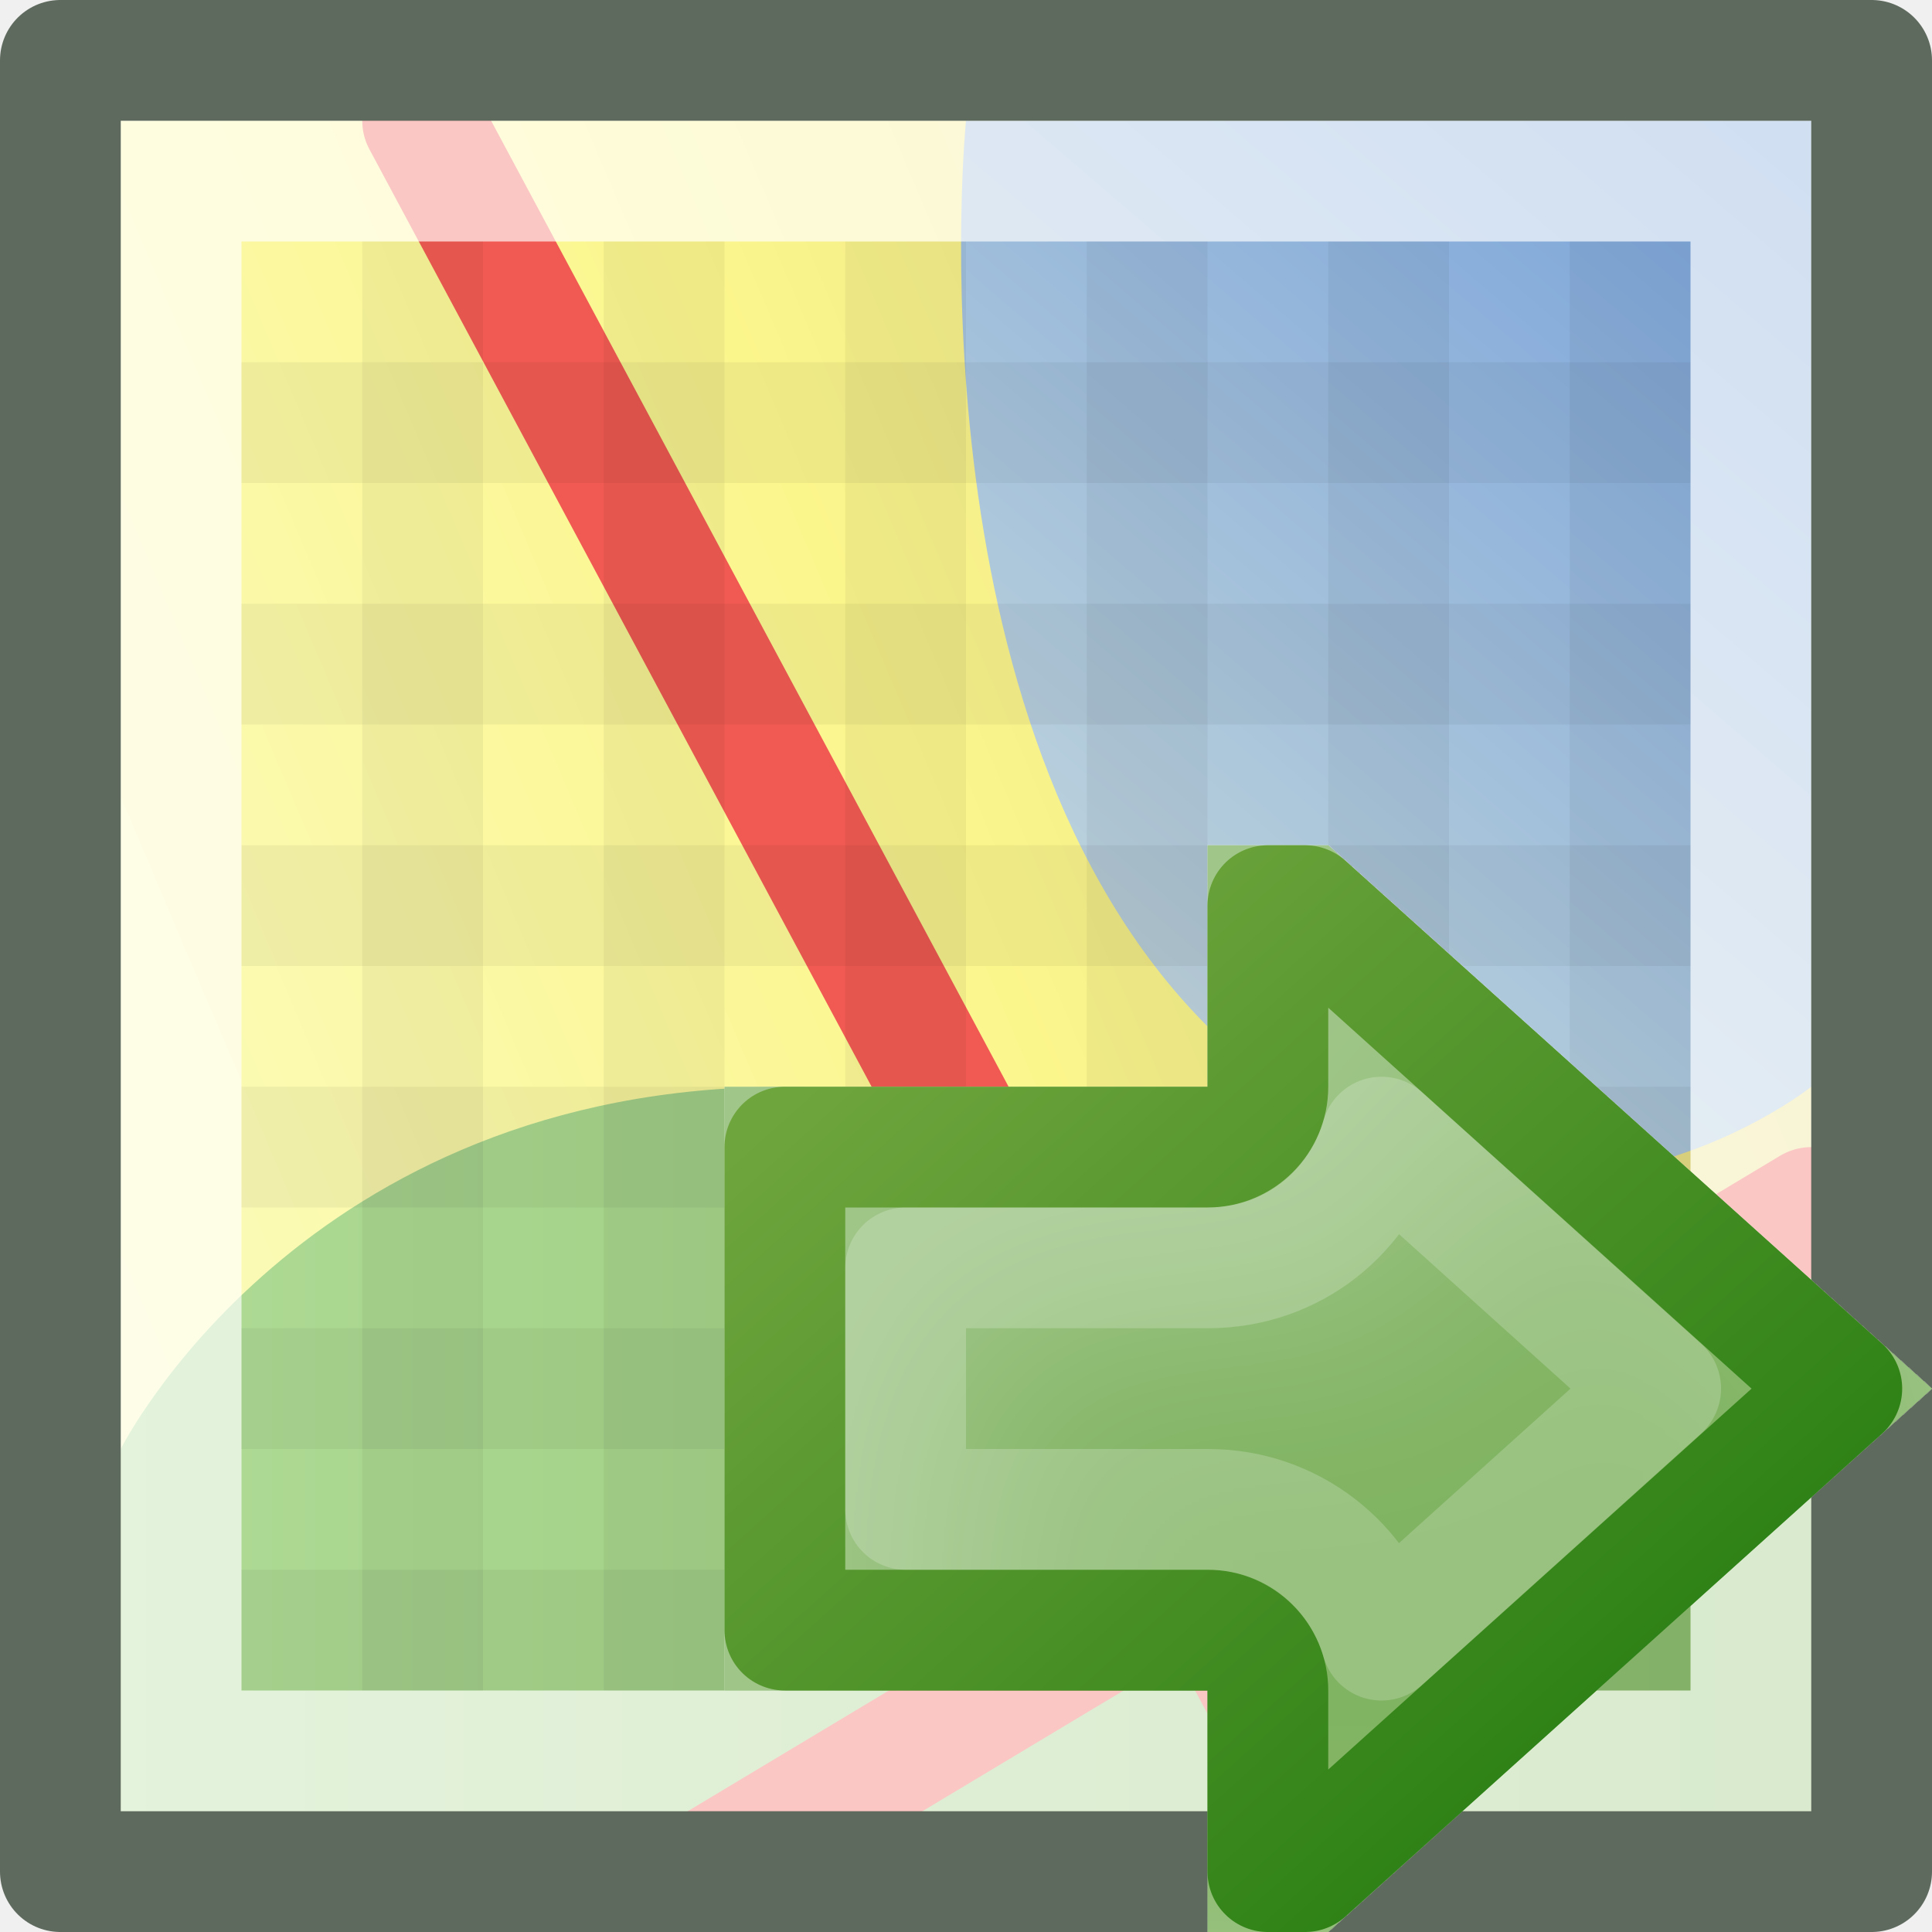
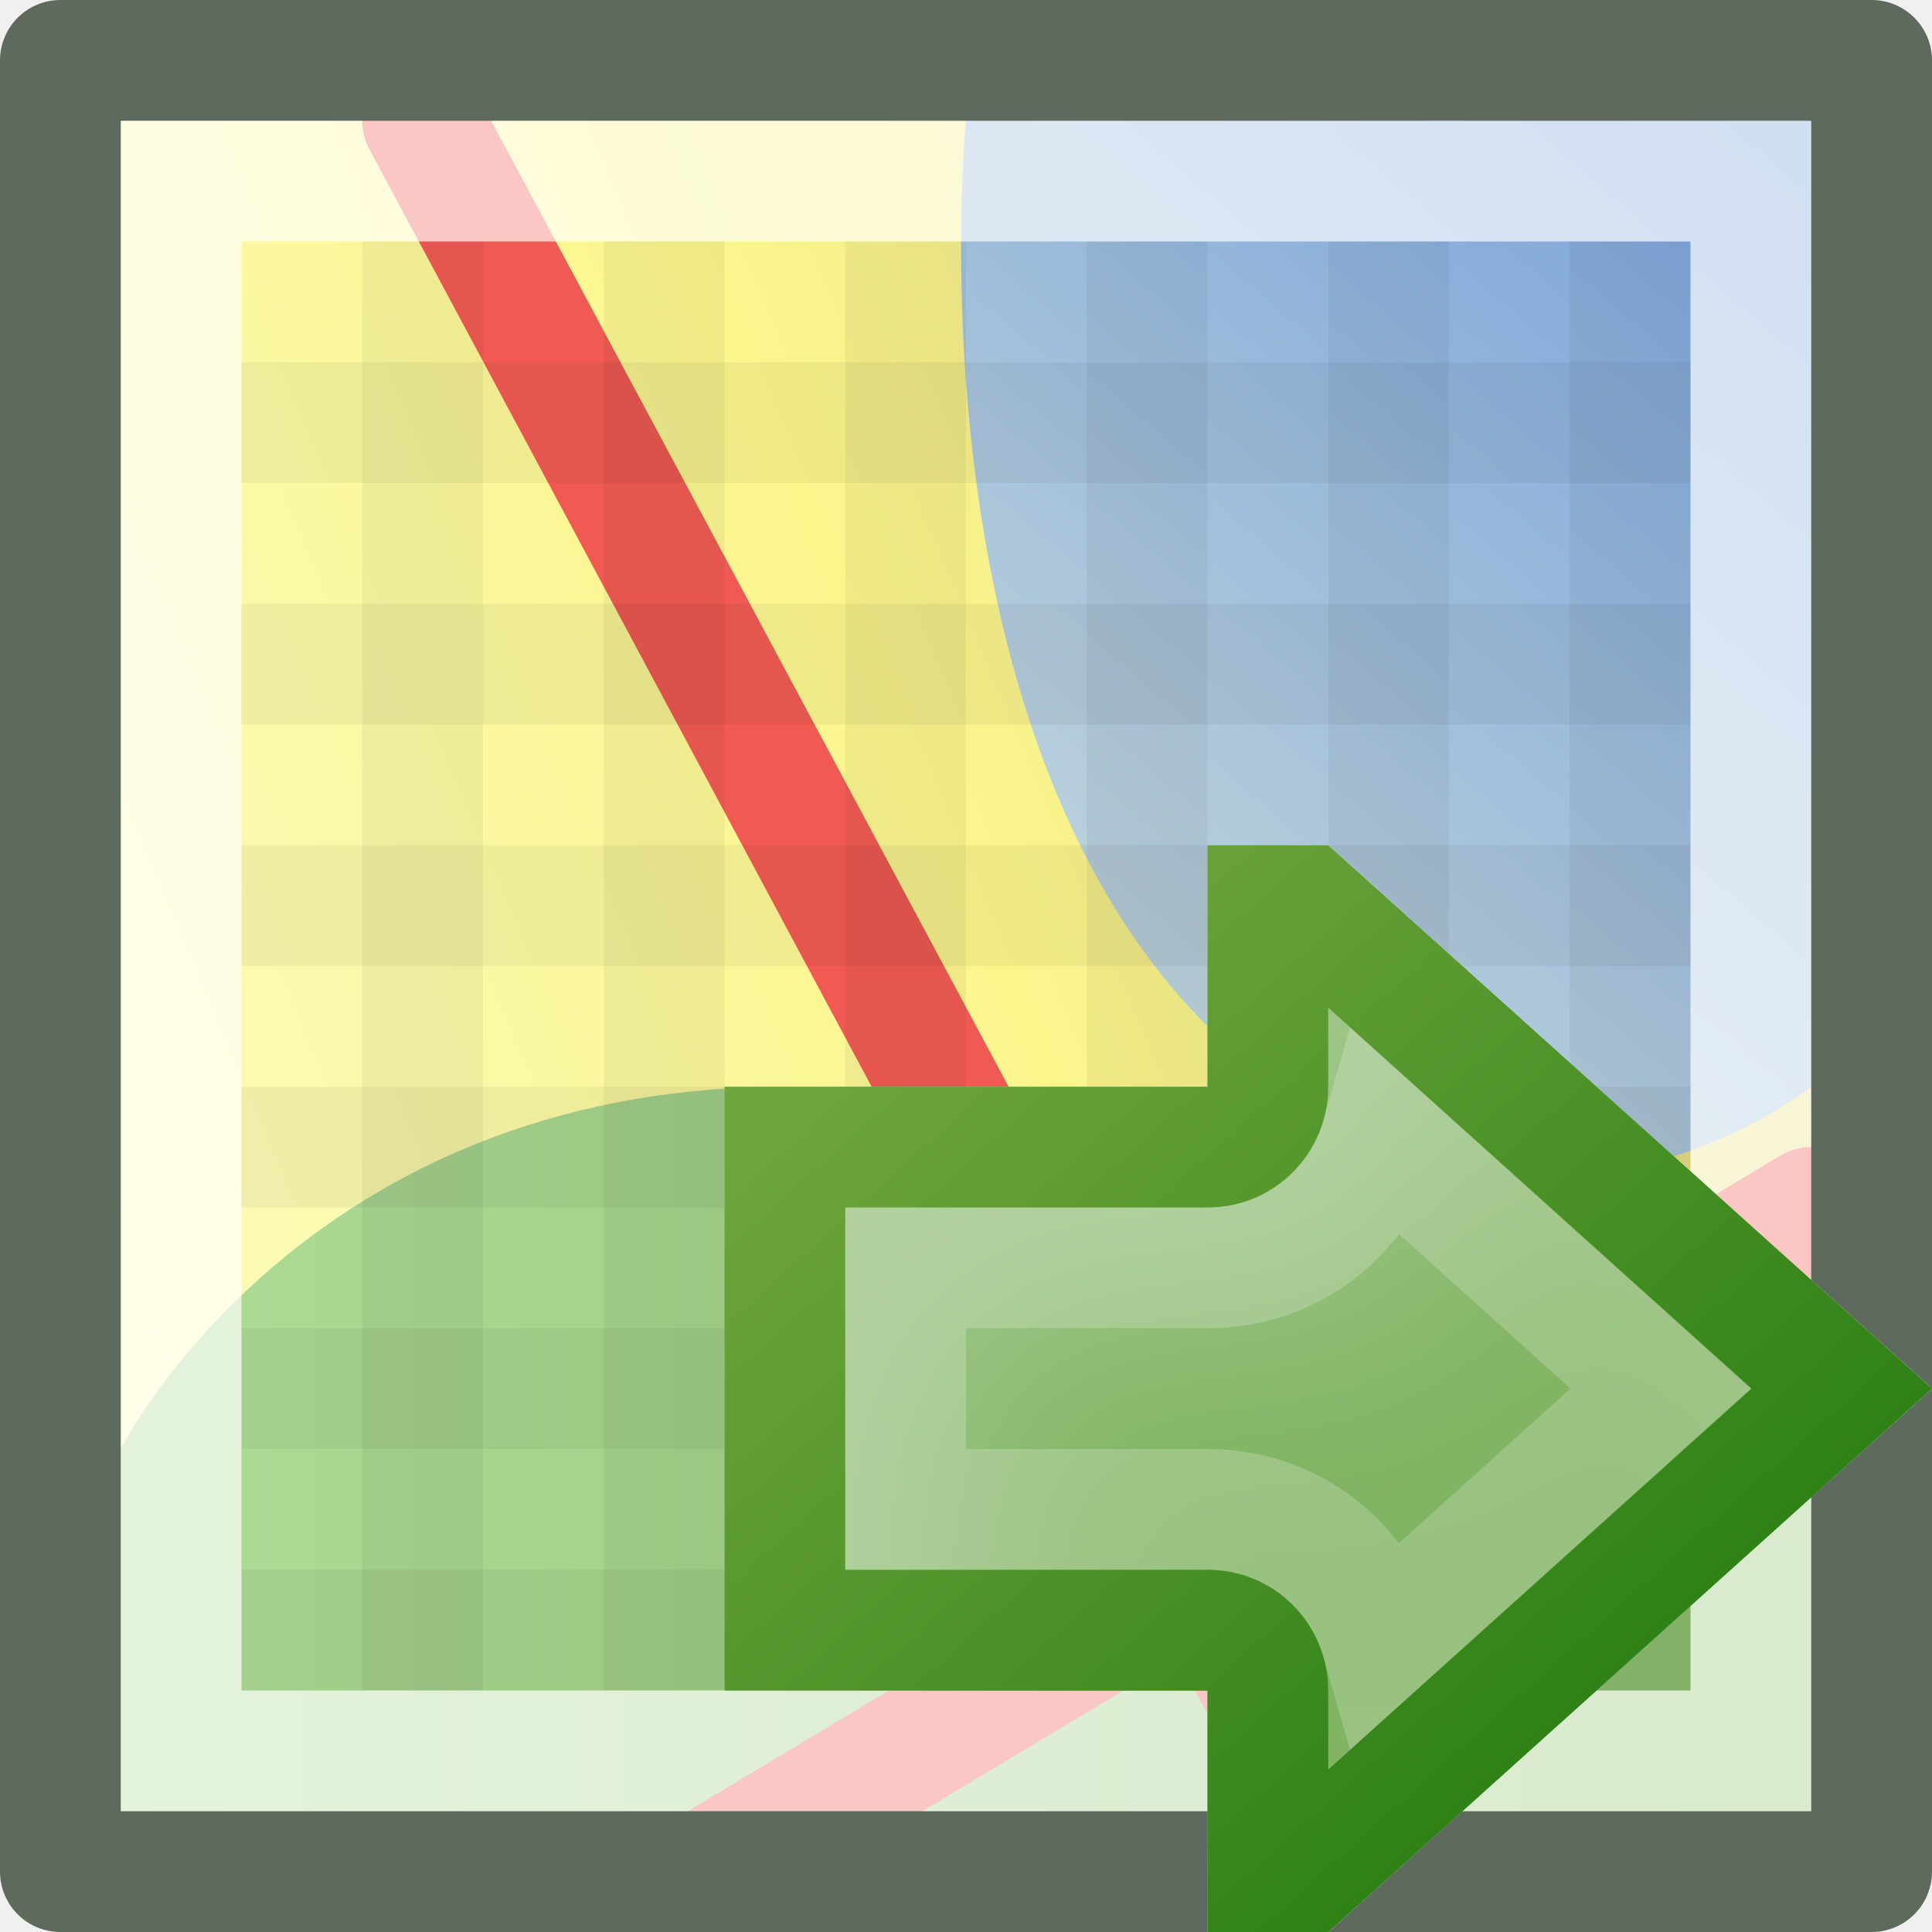
<svg xmlns="http://www.w3.org/2000/svg" width="16" height="16" viewBox="0 0 16 16" fill="none">
  <g clip-path="url(#clip0_444_7034)">
    <mask id="mask0_444_7034" style="mask-type:alpha" maskUnits="userSpaceOnUse" x="1" y="1" width="14" height="14">
      <rect x="1" y="1" width="14" height="14" fill="#D9D9D9" />
    </mask>
    <g mask="url(#mask0_444_7034)">
      <rect x="1" y="1" width="14" height="14" fill="url(#paint0_linear_444_7034)" />
      <path d="M6.5 9C2.5 9 1 12 1 12V15H15V10C10 15 10.5 9 6.5 9Z" fill="url(#paint1_linear_444_7034)" />
      <path d="M15 9C15 9 12.5 11 10 8.5C7.5 6 8 1 8 1H15V9Z" fill="url(#paint2_linear_444_7034)" />
      <path d="M3.5 1L11 15" stroke="#F05A52" stroke-linecap="round" />
      <path d="M15 10L5 16" stroke="#F05A52" stroke-linecap="round" />
    </g>
    <rect x="1.5" y="1.5" width="13" height="13" stroke="white" stroke-opacity="0.66" />
    <rect x="0.5" y="0.5" width="15" height="15" stroke="#5F6A5E" stroke-linejoin="round" />
    <path d="M3 2H4V14H3V2Z" fill="black" fill-opacity="0.05" />
    <path d="M5 2H6V14H5V2Z" fill="black" fill-opacity="0.05" />
    <path d="M7 2H8V14H7V2Z" fill="black" fill-opacity="0.05" />
    <path d="M9 2H10V14H9V2Z" fill="black" fill-opacity="0.05" />
    <path d="M11 2H12V14H11V2Z" fill="black" fill-opacity="0.05" />
    <path d="M13 2H14V14H13V2Z" fill="black" fill-opacity="0.05" />
    <path d="M14 3L14 4L2 4L2 3L14 3Z" fill="black" fill-opacity="0.05" />
    <path d="M14 5V6L2 6L2 5L14 5Z" fill="black" fill-opacity="0.05" />
    <path d="M14 7V8L2 8L2 7L14 7Z" fill="black" fill-opacity="0.05" />
    <path d="M14 9V10H2L2 9L14 9Z" fill="black" fill-opacity="0.05" />
    <path d="M14 11V12L2 12L2 11L14 11Z" fill="black" fill-opacity="0.05" />
    <path d="M14 13V14H2L2 13L14 13Z" fill="black" fill-opacity="0.05" />
+     <mask id="path-10-inside-1_444_7034" fill="white">
+       <path d="M10 9H6V14H10V16H11L16 11.5L11 7H10V9Z" />
+     </mask>
    <g filter="url(#filter0_i_444_7034)">
      <path d="M10 9H6V14H10V16H11L16 11.5L11 7H10V9Z" fill="#80B361" />
    </g>
-     <path d="M10 9.5C10.276 9.5 10.5 9.276 10.5 9V7.5H10.808L15.253 11.5L10.808 15.5H10.5V14C10.5 13.724 10.276 13.5 10 13.5H6.5V9.5H10Z" stroke="url(#paint3_linear_444_7034)" stroke-linejoin="round" />
-     <path d="M7.5 12.5V10.5H10C10.715 10.5 11.266 10.026 11.441 9.417L13.753 11.5L11.441 13.583C11.263 12.964 10.697 12.5 10.005 12.5H7.5Z" stroke="white" stroke-opacity="0.2" stroke-linejoin="round" />
+     <path d="M6 9V8H5V9H6ZM10 9V10C10.552 10 11 9.552 11 9H10ZM10 7V6H9V7H10ZM11 7L11.669 6.257L11.384 6H11V7ZM16 11.5L16.669 12.243L17.495 11.5L16.669 10.757L16 11.5ZM11 16V17H11.384L11.669 16.743L11 16ZM10 16H9V17H10V16ZM10 14H11C11 13.448 10.552 13 10 13V14ZM6 14H5V15H6V14ZM6 9V10H10V9V8H6V9ZM10 9H11V7H10H9V9H10ZM10 7V8H11V7V6H10V7ZM11 7L10.331 7.743L15.331 12.243L16 11.5L16.669 10.757L11.669 6.257L11 7ZM16 11.5L15.331 10.757L10.331 15.257L11 16L11.669 16.743L16.669 12.243L16 11.5ZM11 16V15H10V16V17H11V16ZM10 16H11V14H10H9V16H10ZM10 14V13H6V14V15H10V14ZM6 14H7V9H6H5V14H6Z" fill="url(#paint3_linear_444_7034)" mask="url(#path-10-inside-1_444_7034)" />
+     <path d="M13.752 11.5L11.44 13.583C11.262 12.964 10.697 12.5 10.005 12.5H7.5V10.5H10C10.715 10.5 11.265 10.025 11.44 9.416L13.752 11.5Z" stroke="white" stroke-opacity="0.2" />
  </g>
  <defs>
    <filter id="filter0_i_444_7034" x="6" y="7" width="12" height="11" filterUnits="userSpaceOnUse" color-interpolation-filters="sRGB">
      <feFlood flood-opacity="0" result="BackgroundImageFix" />
      <feBlend mode="normal" in="SourceGraphic" in2="BackgroundImageFix" result="shape" />
      <feColorMatrix in="SourceAlpha" type="matrix" values="0 0 0 0 0 0 0 0 0 0 0 0 0 0 0 0 0 0 127 0" result="hardAlpha" />
      <feOffset dx="2" dy="2" />
      <feGaussianBlur stdDeviation="1" />
      <feComposite in2="hardAlpha" operator="arithmetic" k2="-1" k3="1" />
      <feColorMatrix type="matrix" values="0 0 0 0 1 0 0 0 0 1 0 0 0 0 1 0 0 0 0.25 0" />
      <feBlend mode="normal" in2="shape" result="effect1_innerShadow_444_7034" />
    </filter>
    <linearGradient id="paint0_linear_444_7034" x1="1" y1="10.971" x2="15" y2="5.029" gradientUnits="userSpaceOnUse">
      <stop stop-color="#FBFBBC" />
      <stop offset="0.515" stop-color="#FBF68C" />
      <stop offset="1" stop-color="#E6D987" />
    </linearGradient>
    <linearGradient id="paint1_linear_444_7034" x1="1" y1="12" x2="15" y2="12" gradientUnits="userSpaceOnUse">
      <stop stop-color="#AFDB96" />
      <stop offset="1" stop-color="#8FC16F" />
    </linearGradient>
    <linearGradient id="paint2_linear_444_7034" x1="14.932" y1="1" x2="8.068" y2="9" gradientUnits="userSpaceOnUse">
      <stop stop-color="#75A0DA" />
      <stop offset="1" stop-color="#C9DBDC" />
    </linearGradient>
    <linearGradient id="paint3_linear_444_7034" x1="14.571" y1="14.714" x2="8.178" y2="7.611" gradientUnits="userSpaceOnUse">
      <stop stop-color="#247C10" />
      <stop offset="1" stop-color="#6FA53D" />
    </linearGradient>
    <clipPath id="clip0_444_7034">
      <rect width="16" height="16" fill="white" />
    </clipPath>
  </defs>
</svg>
